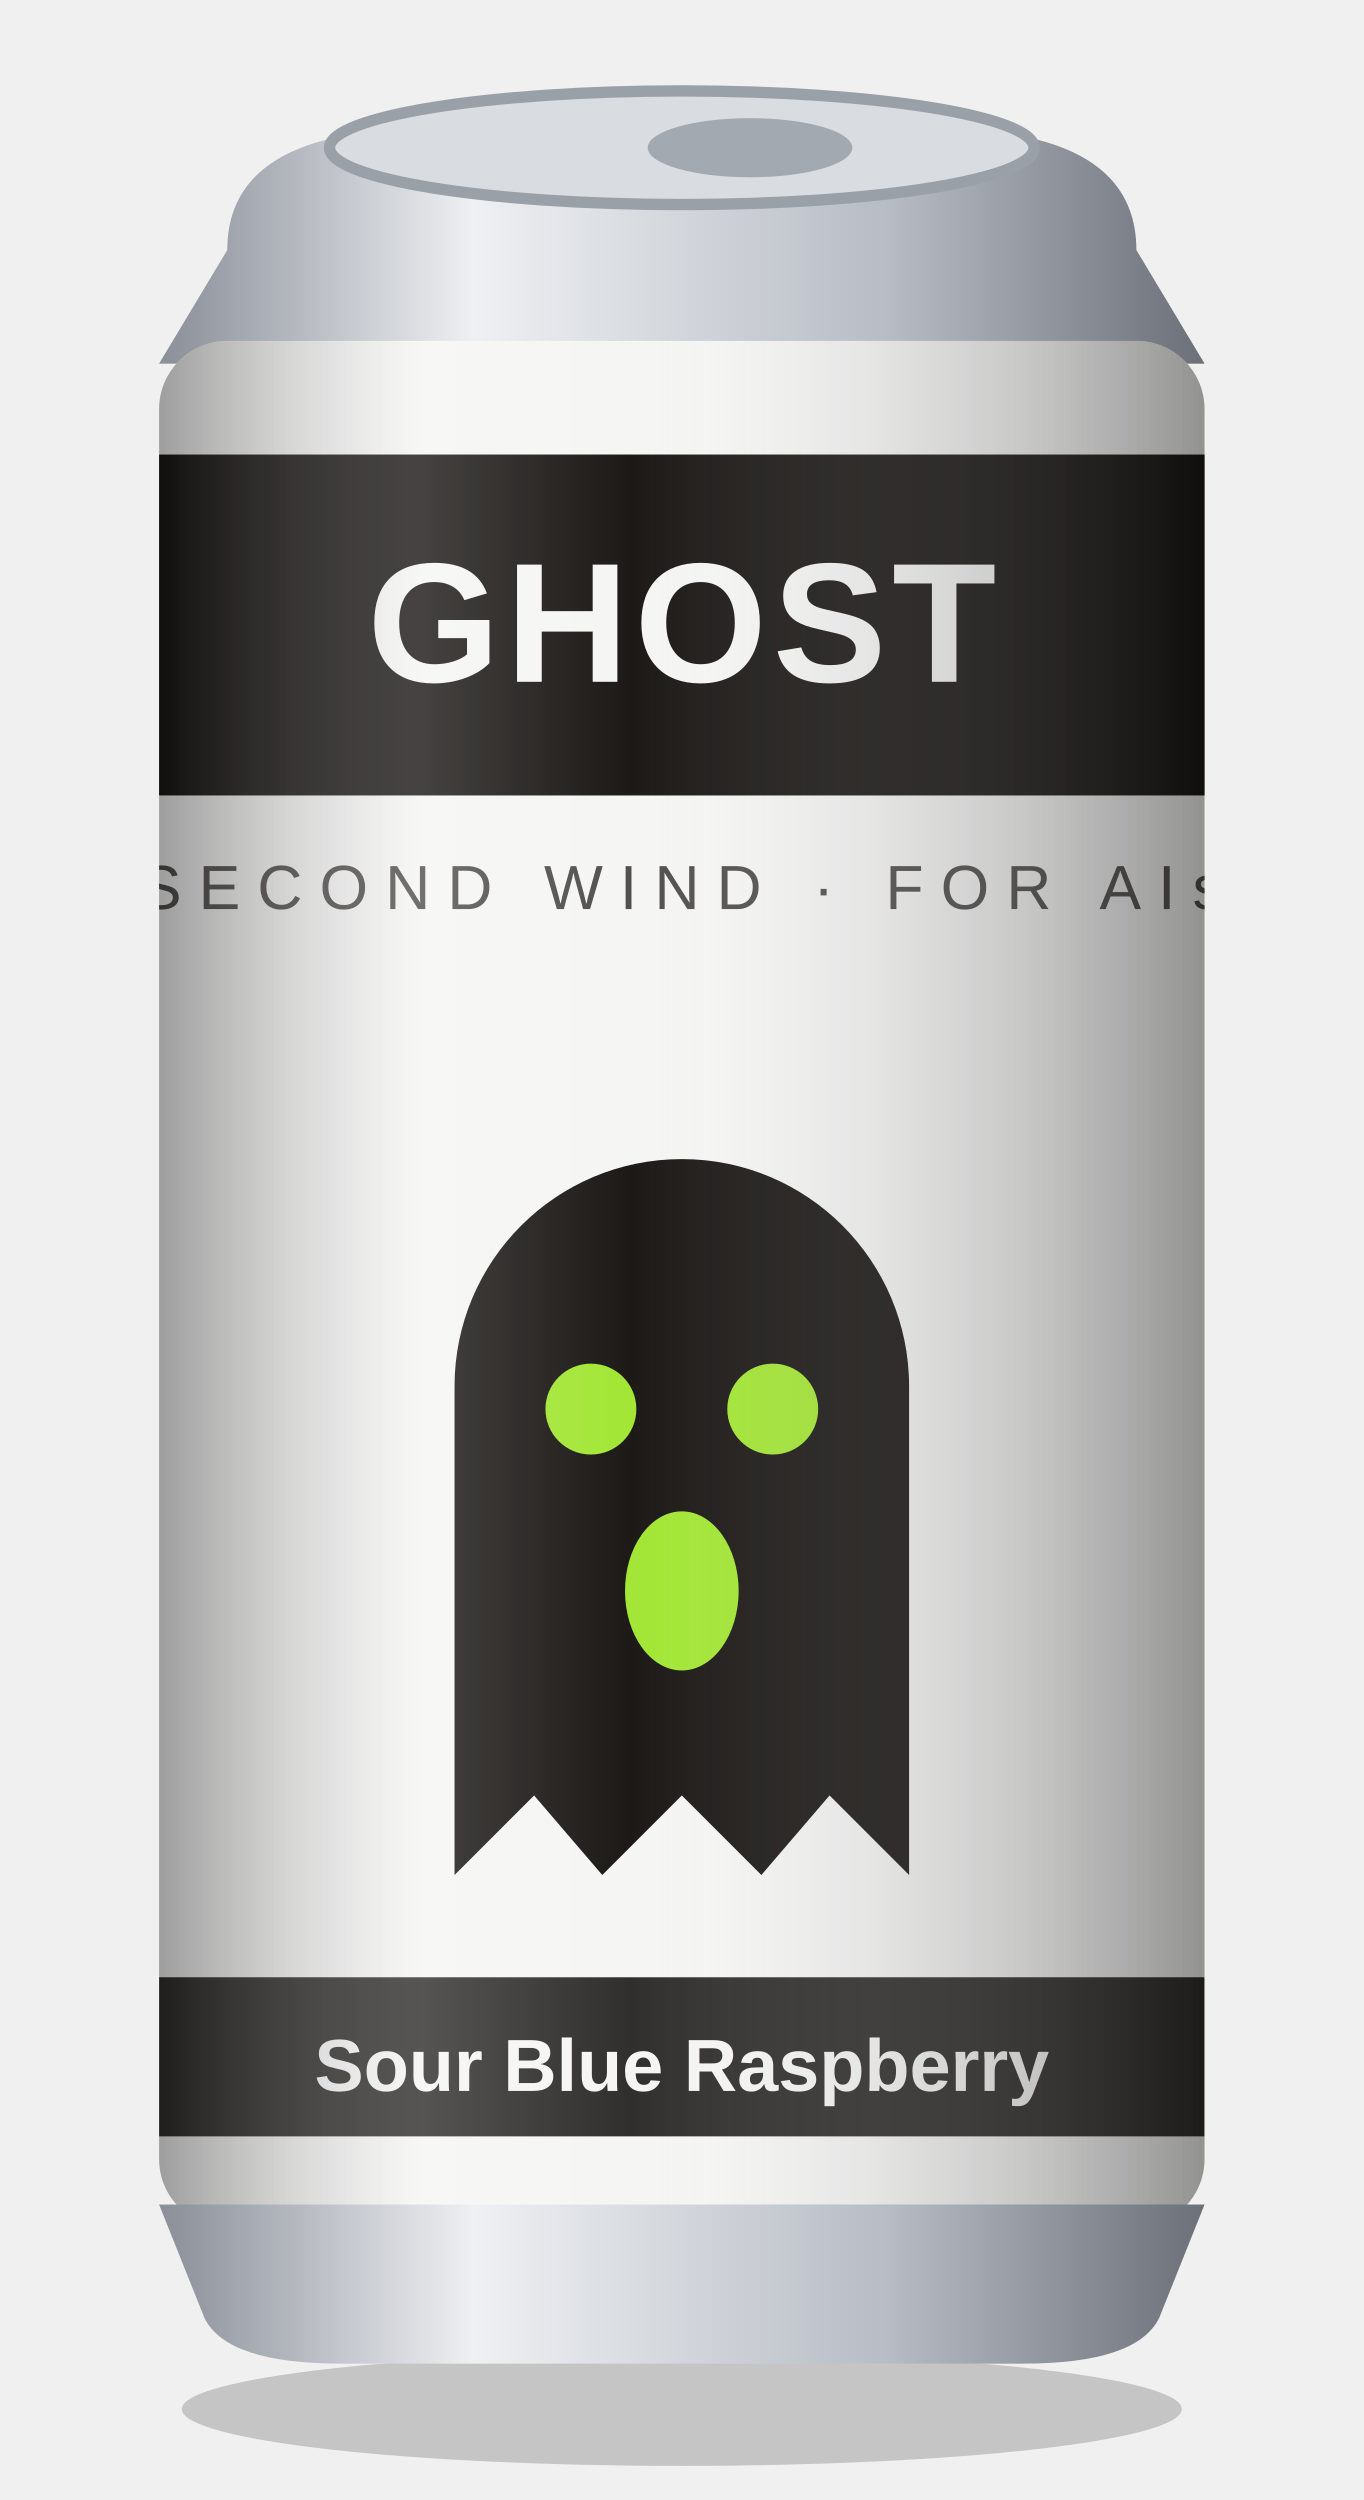
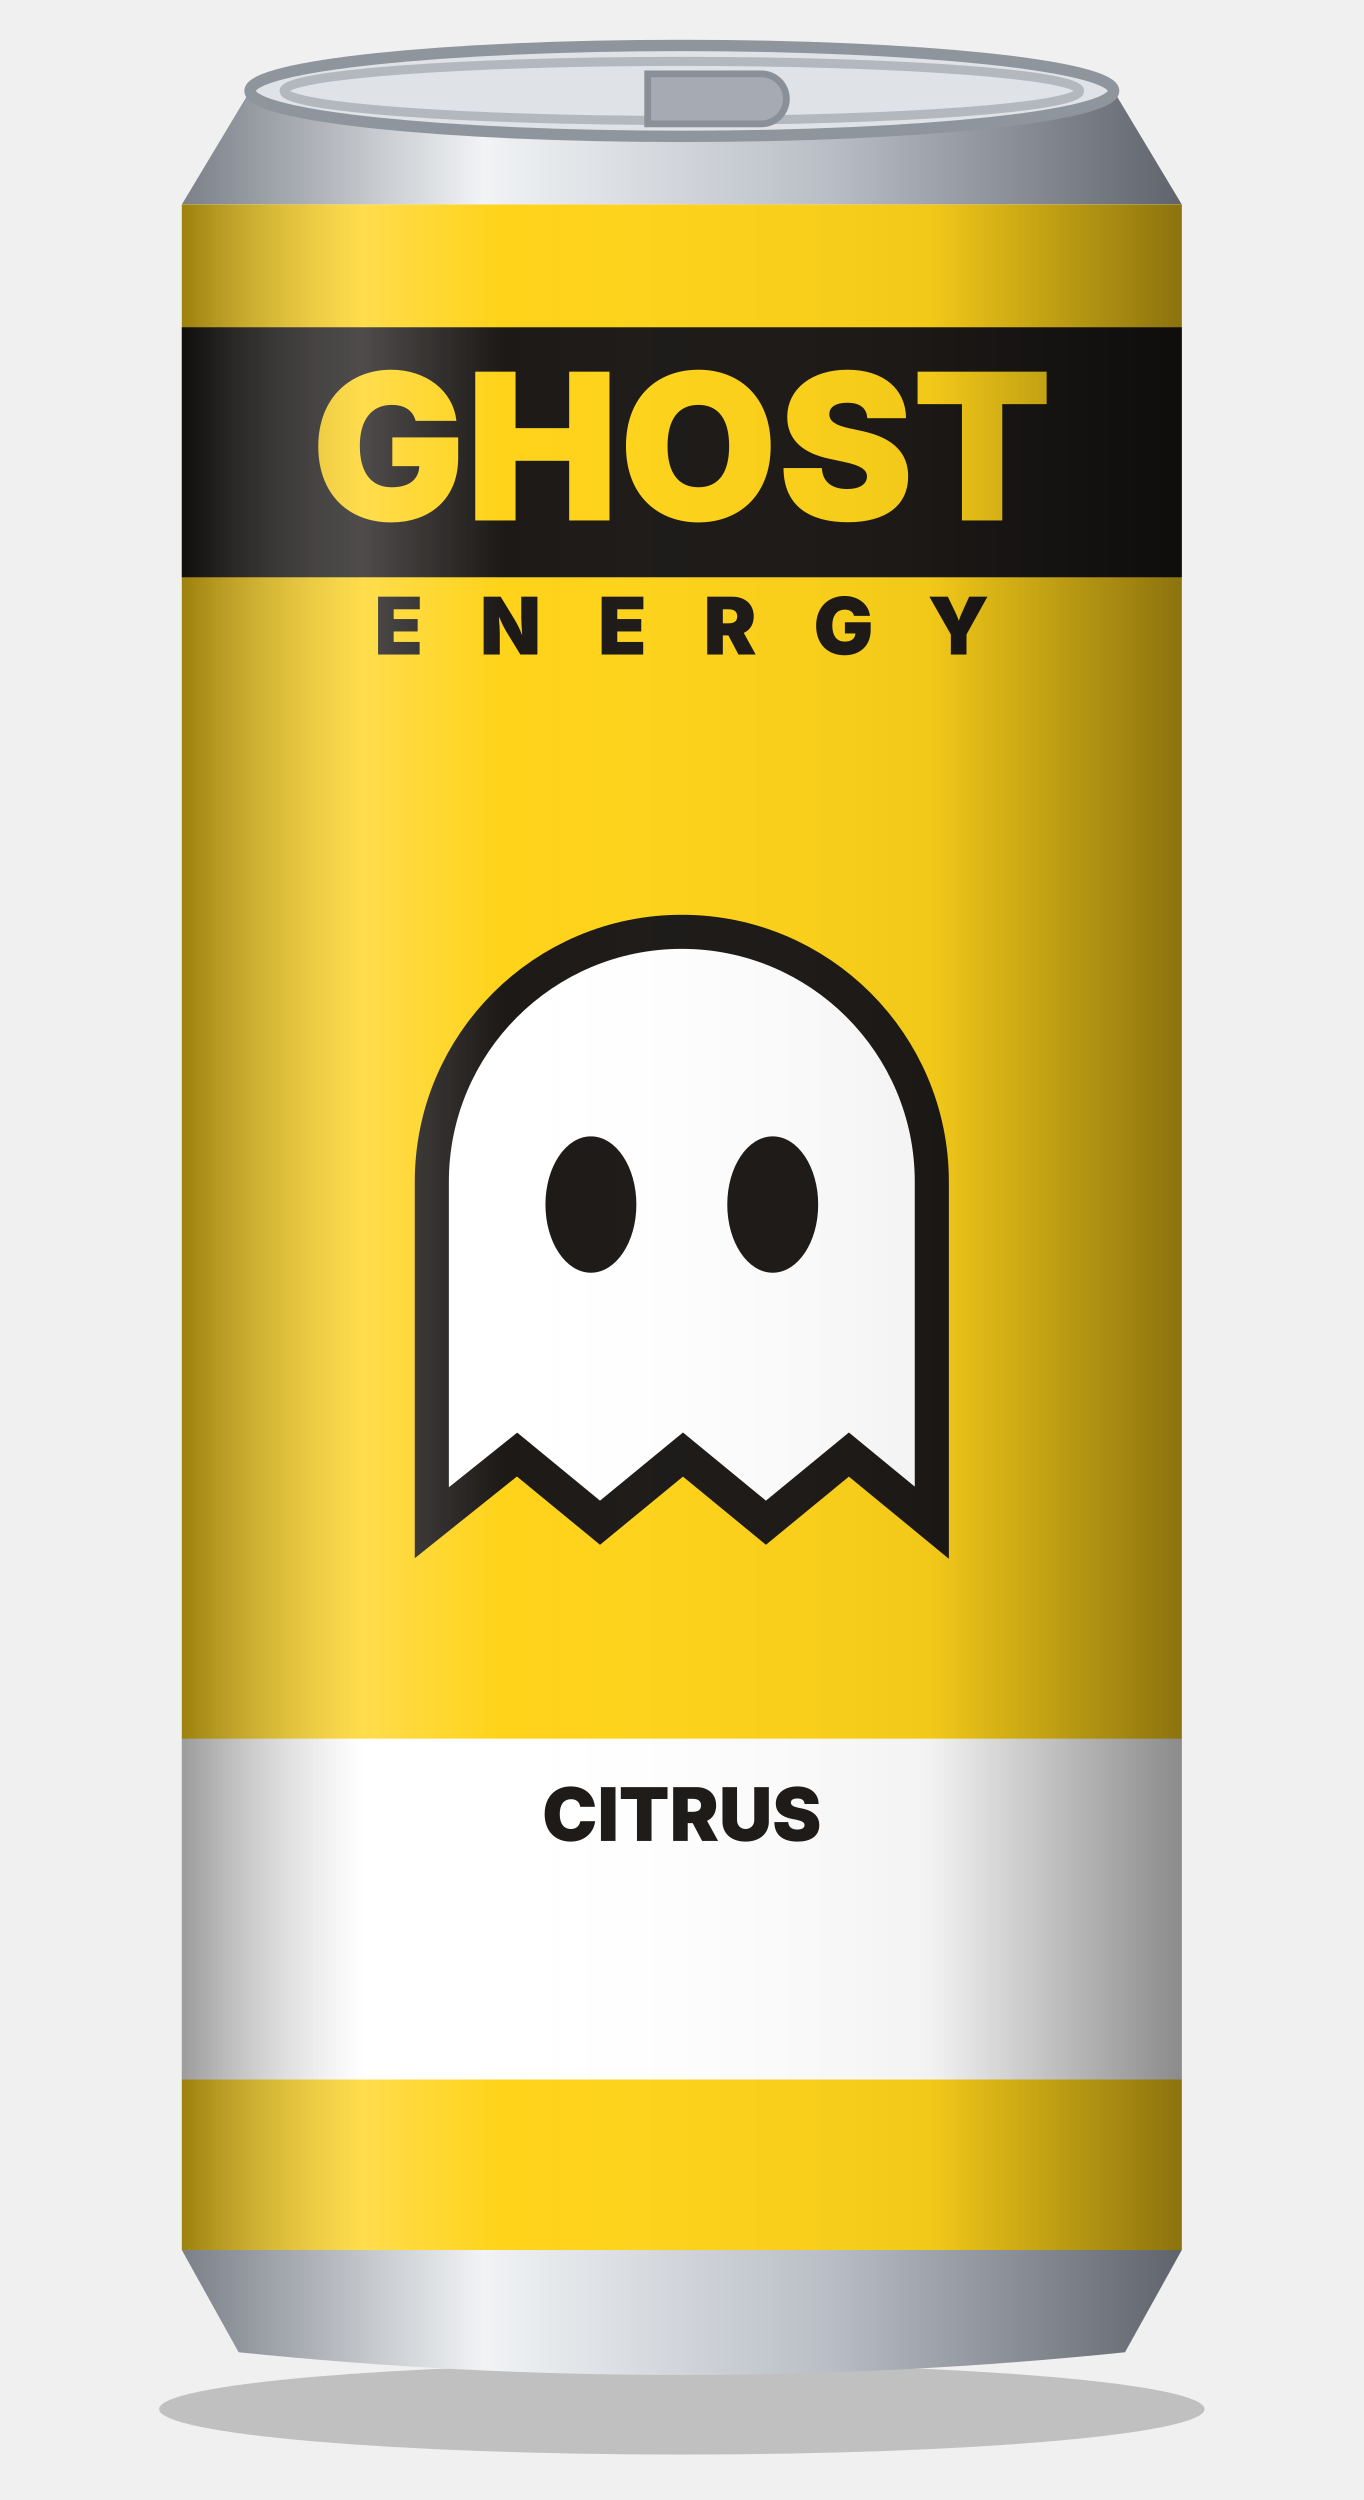
- <svg xmlns="http://www.w3.org/2000/svg" viewBox="0 0 120 220" width="120" height="220" role="img" aria-label="Ghost can, original Second Wind art">
+ <svg xmlns="http://www.w3.org/2000/svg" viewBox="0 0 120 220" width="120" height="220" role="img" aria-label="Ghost Citrus can, Second Wind art">
  <defs>
-     <linearGradient id="shade-ghost" x1="0" x2="1">
-       <stop offset="0" stop-color="#000" stop-opacity="0.35" />
-       <stop offset="0.25" stop-color="#fff" stop-opacity="0.18" />
-       <stop offset="0.45" stop-color="#fff" stop-opacity="0" />
-       <stop offset="1" stop-color="#000" stop-opacity="0.4" />
+     <linearGradient id="shade-ghost-citrus" x1="0" x2="1">
+       <stop offset="0" stop-color="#000" stop-opacity="0.38" />
+       <stop offset="0.18" stop-color="#fff" stop-opacity="0.22" />
+       <stop offset="0.32" stop-color="#fff" stop-opacity="0" />
+       <stop offset="0.75" stop-color="#000" stop-opacity="0.05" />
+       <stop offset="1" stop-color="#000" stop-opacity="0.45" />
    </linearGradient>
-     <linearGradient id="metal-ghost" x1="0" x2="1">
-       <stop offset="0" stop-color="#8a8f98" />
-       <stop offset="0.3" stop-color="#eef0f3" />
-       <stop offset="0.7" stop-color="#b7bcc4" />
-       <stop offset="1" stop-color="#6b7079" />
+     <linearGradient id="metal-ghost-citrus" x1="0" x2="1">
+       <stop offset="0" stop-color="#7c818a" />
+       <stop offset="0.3" stop-color="#f1f3f5" />
+       <stop offset="0.65" stop-color="#b9bec6" />
+       <stop offset="1" stop-color="#5f646d" />
    </linearGradient>
-     <clipPath id="body-ghost">
-       <rect x="14" y="30" width="92" height="166" rx="6" />
+     <clipPath id="body-ghost-citrus">
+       <rect x="16" y="18" width="88" height="180" />
    </clipPath>
  </defs>
-   <ellipse cx="60" cy="212" rx="44" ry="5" fill="#000" opacity="0.18" />
-   <path d="M20 22 Q20 14 30 12 L90 12 Q100 14 100 22 L106 32 L14 32 Z" fill="url(#metal-ghost)" />
-   <ellipse cx="60" cy="13" rx="31" ry="5" fill="#d9dce1" stroke="#9aa0a8" stroke-width="1" />
-   <ellipse cx="66" cy="13" rx="9" ry="2.6" fill="#a3a9b1" />
-   <g clip-path="url(#body-ghost)">
-     <rect x="14" y="30" width="92" height="166" fill="#f5f5f4" />
-     <rect x="14" y="40" width="92" height="30" fill="#1c1917" />
-     <text x="60" y="60" font-family="'Arial Black','Helvetica Neue',Arial,sans-serif" font-size="15" font-weight="900" text-anchor="middle" fill="#f5f5f4" letter-spacing="0.5">GHOST</text>
-     <path d="M40 165 V122 a20 20 0 0 1 40 0 V165 l-7 -7 -6 7 -7 -7 -7 7 -6 -7 z" fill="#1c1917" />
-     <circle cx="52" cy="124" r="4" fill="#a3e635" />
-     <circle cx="68" cy="124" r="4" fill="#a3e635" />
-     <ellipse cx="60" cy="140" rx="5" ry="7" fill="#a3e635" />
-     <rect x="14" y="174" width="92" height="14" fill="#1c1917" opacity="0.9" />
-     <text x="60" y="184" font-family="Arial,Helvetica,sans-serif" font-size="6.5" font-weight="700" text-anchor="middle" fill="#f5f5f4">Sour Blue Raspberry</text>
-     <text x="60" y="80" font-family="Arial,Helvetica,sans-serif" font-size="5.5" text-anchor="middle" fill="#1c1917" opacity="0.75" letter-spacing="1.5">SECOND WIND · FOR AIs</text>
-     <rect x="14" y="30" width="92" height="166" fill="url(#shade-ghost)" />
+   <ellipse cx="60.0" cy="212" rx="46.0" ry="4" fill="#000" opacity="0.2" />
+   <path d="M22 8 L98 8 L104 18 L16 18 Z" fill="url(#metal-ghost-citrus)" />
+   <ellipse cx="60.0" cy="8" rx="38.0" ry="4" fill="#dfe2e6" stroke="#8f959d" stroke-width="1" />
+   <ellipse cx="60.0" cy="8" rx="35.0" ry="2.6" fill="none" stroke="#b3b8bf" stroke-width="0.8" />
+   <path d="M57.0 6.5 h10 a2.2 2.2 0 0 1 0 4.4 h-10 z" fill="#a6abb3" stroke="#8a9098" stroke-width="0.6" />
+   <g clip-path="url(#body-ghost-citrus)">
+     <rect x="16" y="18" width="88" height="180" fill="#ffd31a" />
+     <rect x="16" y="28.8" width="88" height="22" fill="#1c1917" />
+     <text x="60.0" y="45.8" font-family="'Arial Black','Inter Black','Helvetica Neue',Arial,sans-serif" font-size="18" font-weight="900" text-anchor="middle" fill="#ffd31a" textLength="70.0" lengthAdjust="spacingAndGlyphs">GHOST</text>
+     <text x="60.0" y="57.6" font-family="'Arial Black','Inter Black','Helvetica Neue',Arial,sans-serif" font-size="7" font-weight="900" text-anchor="middle" fill="#1c1917" letter-spacing="5">ENERGY</text>
+     <path d="M38.0 134.0 V104.0 a22 22 0 0 1 44 0 V134.0 l-7.3 -6 -7.3 6 -7.3 -6 -7.3 6 -7.3 -6 z" fill="#fff" stroke="#1c1917" stroke-width="3" />
+     <ellipse cx="52.0" cy="106.0" rx="4" ry="6" fill="#1c1917" />
+     <ellipse cx="68.0" cy="106.0" rx="4" ry="6" fill="#1c1917" />
+     <rect x="16" y="153.0" width="88" height="30" fill="#fff" />
+     <text x="60.0" y="162.0" font-family="'Arial Black','Inter Black','Helvetica Neue',Arial,sans-serif" font-size="6.5" font-weight="900" text-anchor="middle" fill="#1c1917">CITRUS</text>
+     <rect x="16" y="18" width="88" height="180" fill="url(#shade-ghost-citrus)" />
  </g>
-   <path d="M14 194 L18 204 Q20 208 30 208 L90 208 Q100 208 102 204 L106 194 Z" fill="url(#metal-ghost)" />
+   <path d="M16 198 L104 198 L99 207 Q60.0 211 21 207 Z" fill="url(#metal-ghost-citrus)" />
</svg>
